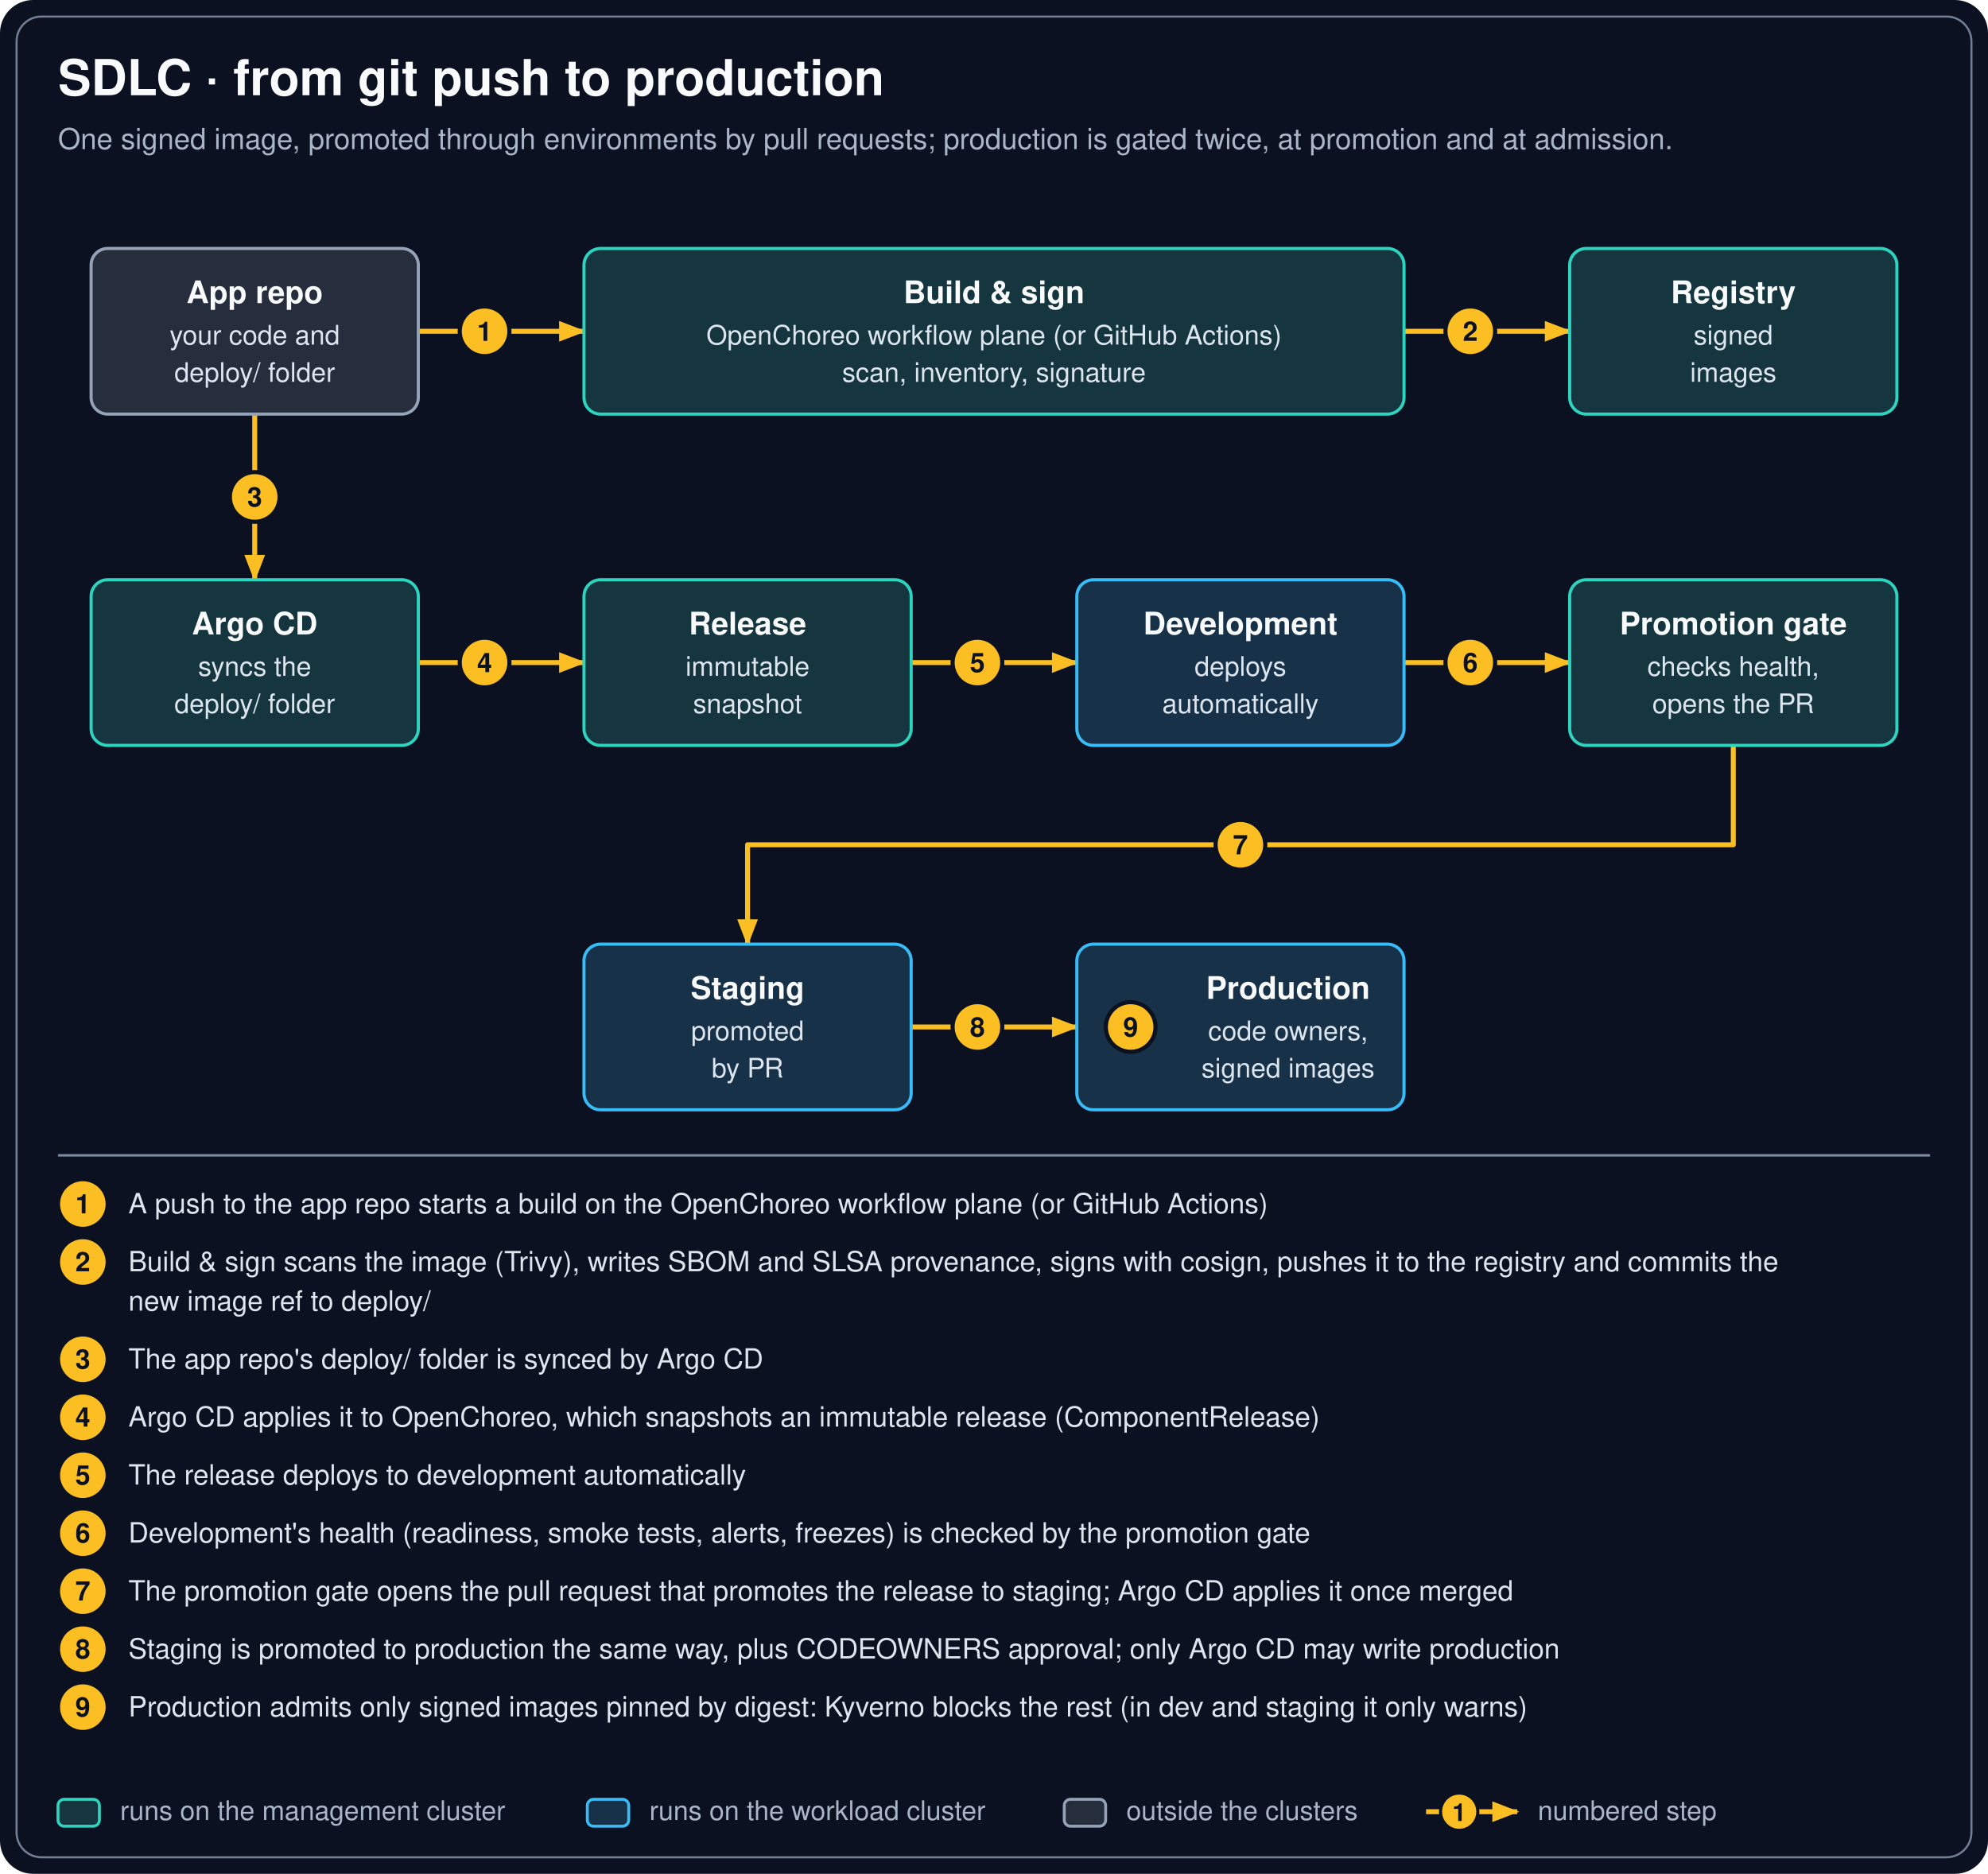
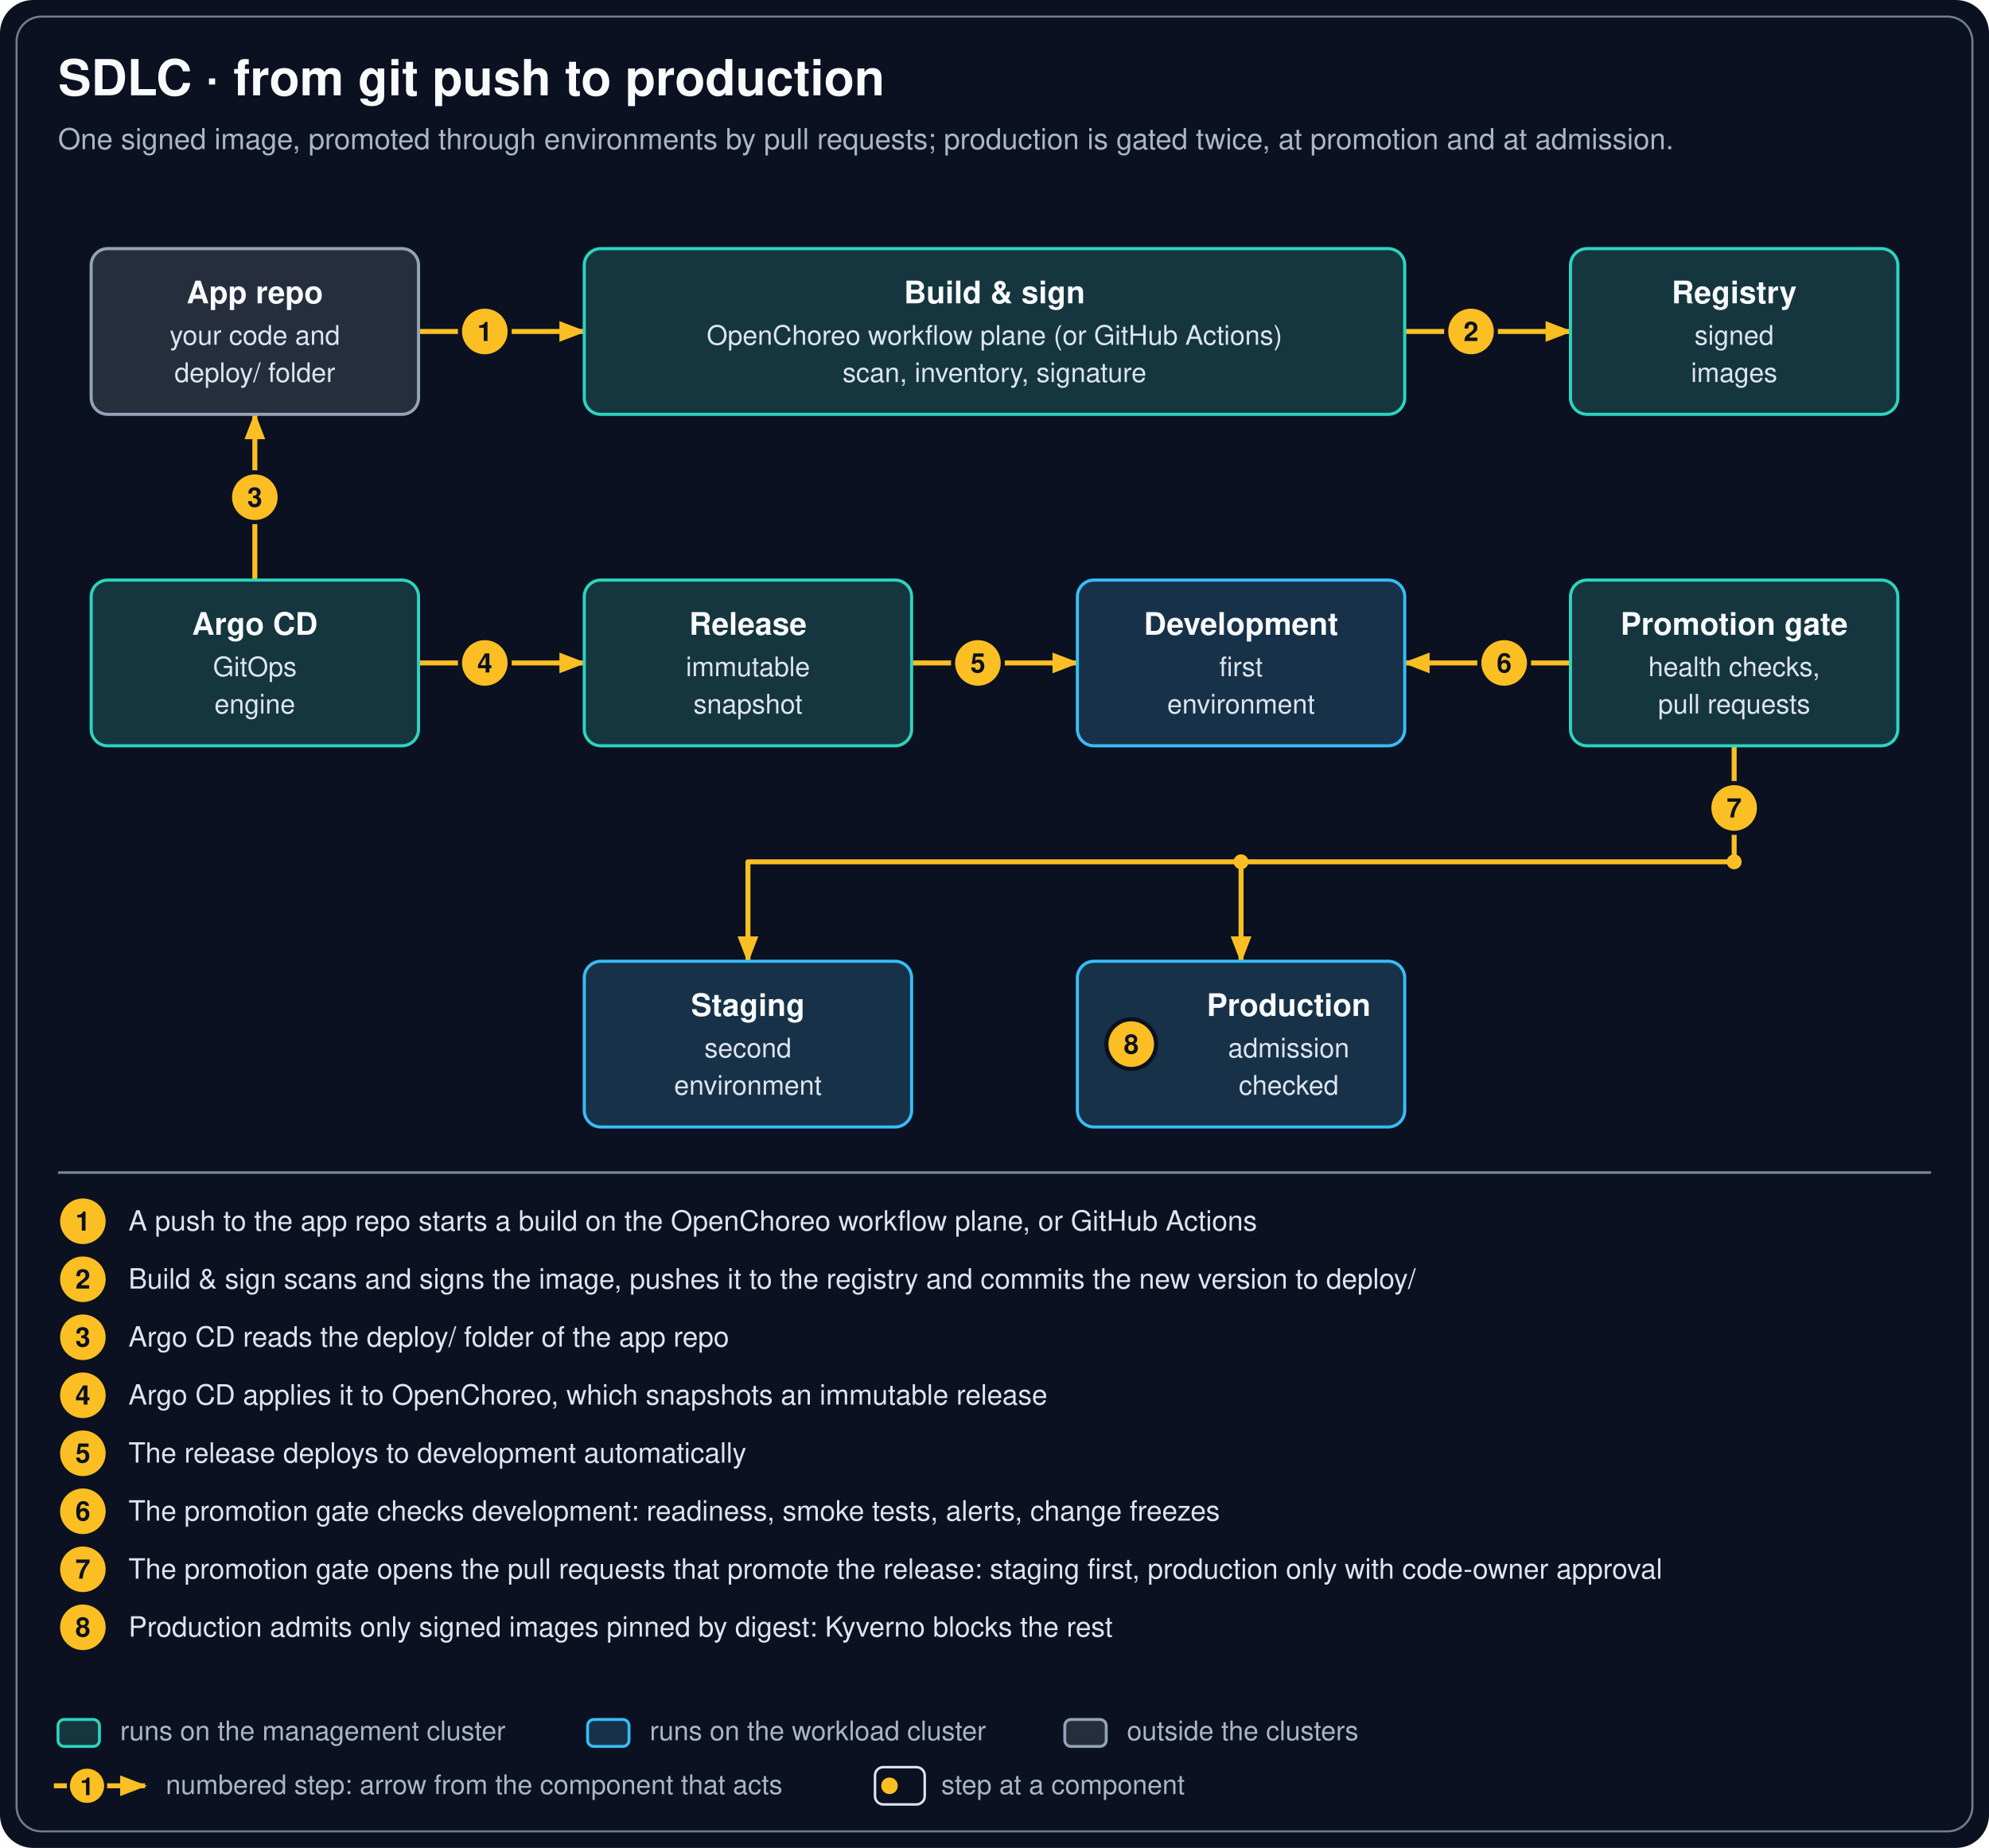
- <svg xmlns="http://www.w3.org/2000/svg" width="960" height="905" viewBox="0 0 960 905" role="img" aria-label="SDLC · from git push to production">
-   <style>.s{font-family:'Segoe UI','Helvetica Neue',Helvetica,Arial,'Liberation Sans',sans-serif}.m{font-family:'JetBrains Mono',SFMono-Regular,Menlo,Consolas,'Liberation Mono',monospace}.fx{fill:none;stroke-width:3.4;stroke-linecap:round;stroke-dasharray:4 10;opacity:0;animation:fxdash .9s linear infinite,fxseq 11.30s linear infinite both}@keyframes fxdash{to{stroke-dashoffset:-14}}@keyframes fxseq{0%{opacity:0}3%{opacity:1}23.4%{opacity:1}28.4%{opacity:0}100%{opacity:0}}@media (prefers-reduced-motion:reduce){.fx{animation:none;opacity:0}}</style>
+ <svg xmlns="http://www.w3.org/2000/svg" width="960" height="892" viewBox="0 0 960 892" role="img" aria-label="SDLC · from git push to production">
+   <style>.s{font-family:'Segoe UI','Helvetica Neue',Helvetica,Arial,'Liberation Sans',sans-serif}.m{font-family:'JetBrains Mono',SFMono-Regular,Menlo,Consolas,'Liberation Mono',monospace}.fx{fill:none;stroke-width:3.4;stroke-linecap:round;stroke-dasharray:4 10;opacity:0;animation:fxdash .9s linear infinite,fxseq 10.20s linear infinite both}@keyframes fxdash{to{stroke-dashoffset:-14}}@keyframes fxseq{0%{opacity:0}3%{opacity:1}25.9%{opacity:1}30.9%{opacity:0}100%{opacity:0}}@media (prefers-reduced-motion:reduce){.fx{animation:none;opacity:0}}</style>
  <defs>
    <marker id="ahfbbf24" markerWidth="13" markerHeight="10" refX="12" refY="5" orient="auto" markerUnits="userSpaceOnUse">
      <path d="M0,0 L13,5 L0,10 z" fill="#fbbf24" />
    </marker>
    <marker id="asfbbf24" markerWidth="13" markerHeight="10" refX="1" refY="5" orient="auto" markerUnits="userSpaceOnUse">
      <path d="M13,0 L0,5 L13,10 z" fill="#fbbf24" />
    </marker>
  </defs>
-   <rect width="960" height="905" rx="16" fill="#0b1120" />
-   <rect x="8" y="8" width="944" height="889" rx="12" fill="none" stroke="#8b9ab0" stroke-opacity=".8" />
+   <rect width="960" height="892" rx="16" fill="#0b1120" />
+   <rect x="8" y="8" width="944" height="876" rx="12" fill="none" stroke="#8b9ab0" stroke-opacity=".8" />
  <path d="M 202.0 160.0 L 282.0 160.0" fill="none" stroke="#fbbf24" stroke-width="2.4" stroke-linejoin="round" marker-end="url(#ahfbbf24)" />
  <path d="M 678.0 160.0 L 758.0 160.0" fill="none" stroke="#fbbf24" stroke-width="2.4" stroke-linejoin="round" marker-end="url(#ahfbbf24)" />
-   <path d="M 123.0 200.0 L 123.0 280.0" fill="none" stroke="#fbbf24" stroke-width="2.4" stroke-linejoin="round" marker-end="url(#ahfbbf24)" />
+   <path d="M 123.0 280.0 L 123.0 200.0" fill="none" stroke="#fbbf24" stroke-width="2.4" stroke-linejoin="round" marker-end="url(#ahfbbf24)" />
  <path d="M 202.0 320.0 L 282.0 320.0" fill="none" stroke="#fbbf24" stroke-width="2.4" stroke-linejoin="round" marker-end="url(#ahfbbf24)" />
  <path d="M 440.0 320.0 L 520.0 320.0" fill="none" stroke="#fbbf24" stroke-width="2.4" stroke-linejoin="round" marker-end="url(#ahfbbf24)" />
-   <path d="M 678.0 320.0 L 758.0 320.0" fill="none" stroke="#fbbf24" stroke-width="2.4" stroke-linejoin="round" marker-end="url(#ahfbbf24)" />
-   <path d="M 837.0 360.0 L 837.0 408.0 L 361.0 408.0 L 361.0 456.0" fill="none" stroke="#fbbf24" stroke-width="2.4" stroke-linejoin="round" marker-end="url(#ahfbbf24)" />
-   <path d="M 440.0 496.0 L 520.0 496.0" fill="none" stroke="#fbbf24" stroke-width="2.4" stroke-linejoin="round" marker-end="url(#ahfbbf24)" />
+   <path d="M 758.0 320.0 L 678.0 320.0" fill="none" stroke="#fbbf24" stroke-width="2.4" stroke-linejoin="round" marker-end="url(#ahfbbf24)" />
+   <path d="M 837.0 360.0 L 837.0 416.0" fill="none" stroke="#fbbf24" stroke-width="2.4" stroke-linejoin="round" />
+   <path d="M 837.0 416.0 L 361.0 416.0 L 361.0 464.0" fill="none" stroke="#fbbf24" stroke-width="2.4" stroke-linejoin="round" marker-end="url(#ahfbbf24)" />
+   <path d="M 599.0 416.0 L 599.0 464.0" fill="none" stroke="#fbbf24" stroke-width="2.4" stroke-linejoin="round" marker-end="url(#ahfbbf24)" />
  <path class="fx" d="M 202.0 160.0 L 282.0 160.0" stroke="#fde5a7" style="animation-delay:0s,0.00s" />
  <path class="fx" d="M 678.0 160.0 L 758.0 160.0" stroke="#fde5a7" style="animation-delay:0s,1.10s" />
-   <path class="fx" d="M 123.0 200.0 L 123.0 280.0" stroke="#fde5a7" style="animation-delay:0s,2.20s" />
+   <path class="fx" d="M 123.0 280.0 L 123.0 200.0" stroke="#fde5a7" style="animation-delay:0s,2.20s" />
  <path class="fx" d="M 202.0 320.0 L 282.0 320.0" stroke="#fde5a7" style="animation-delay:0s,3.30s" />
  <path class="fx" d="M 440.0 320.0 L 520.0 320.0" stroke="#fde5a7" style="animation-delay:0s,4.40s" />
-   <path class="fx" d="M 678.0 320.0 L 758.0 320.0" stroke="#fde5a7" style="animation-delay:0s,5.50s" />
-   <path class="fx" d="M 837.0 360.0 L 837.0 408.0 L 361.0 408.0 L 361.0 456.0" stroke="#fde5a7" style="animation-delay:0s,6.60s" />
-   <path class="fx" d="M 440.0 496.0 L 520.0 496.0" stroke="#fde5a7" style="animation-delay:0s,7.70s" />
+   <path class="fx" d="M 758.0 320.0 L 678.0 320.0" stroke="#fde5a7" style="animation-delay:0s,5.50s" />
+   <path class="fx" d="M 837.0 360.0 L 837.0 416.0" stroke="#fde5a7" style="animation-delay:0s,6.60s" />
+   <path class="fx" d="M 837.0 416.0 L 361.0 416.0 L 361.0 464.0" stroke="#fde5a7" style="animation-delay:0s,6.60s" />
+   <path class="fx" d="M 599.0 416.0 L 599.0 464.0" stroke="#fde5a7" style="animation-delay:0s,6.60s" />
  <rect x="44" y="120" width="158" height="80" rx="8" fill="#262e3e" stroke="#94a3b8" stroke-width="1.5" />
  <text class="s" x="123.0" y="146.4" font-size="15" fill="#f8fafc" font-weight="600" text-anchor="middle">App repo</text>
  <text class="s" x="123.0" y="166.4" font-size="13" fill="#dde5ef" text-anchor="middle">your code and</text>
  <text class="s" x="123.0" y="184.4" font-size="13" fill="#dde5ef" text-anchor="middle">deploy/ folder</text>
  <rect x="282" y="120" width="396" height="80" rx="8" fill="#15363f" stroke="#2dd4bf" stroke-width="1.5" />
  <text class="s" x="480.0" y="146.4" font-size="15" fill="#f8fafc" font-weight="600" text-anchor="middle">Build &amp; sign</text>
  <text class="s" x="480.0" y="166.4" font-size="13" fill="#dde5ef" text-anchor="middle">OpenChoreo workflow plane (or GitHub Actions)</text>
  <text class="s" x="480.0" y="184.4" font-size="13" fill="#dde5ef" text-anchor="middle">scan, inventory, signature</text>
  <rect x="758" y="120" width="158" height="80" rx="8" fill="#15363f" stroke="#2dd4bf" stroke-width="1.5" />
  <text class="s" x="837.0" y="146.4" font-size="15" fill="#f8fafc" font-weight="600" text-anchor="middle">Registry</text>
  <text class="s" x="837.0" y="166.4" font-size="13" fill="#dde5ef" text-anchor="middle">signed</text>
  <text class="s" x="837.0" y="184.4" font-size="13" fill="#dde5ef" text-anchor="middle">images</text>
  <rect x="44" y="280" width="158" height="80" rx="8" fill="#15363f" stroke="#2dd4bf" stroke-width="1.5" />
  <text class="s" x="123.0" y="306.4" font-size="15" fill="#f8fafc" font-weight="600" text-anchor="middle">Argo CD</text>
-   <text class="s" x="123.0" y="326.4" font-size="13" fill="#dde5ef" text-anchor="middle">syncs the</text>
-   <text class="s" x="123.0" y="344.4" font-size="13" fill="#dde5ef" text-anchor="middle">deploy/ folder</text>
+   <text class="s" x="123.0" y="326.4" font-size="13" fill="#dde5ef" text-anchor="middle">GitOps</text>
+   <text class="s" x="123.0" y="344.4" font-size="13" fill="#dde5ef" text-anchor="middle">engine</text>
  <rect x="282" y="280" width="158" height="80" rx="8" fill="#15363f" stroke="#2dd4bf" stroke-width="1.5" />
  <text class="s" x="361.0" y="306.4" font-size="15" fill="#f8fafc" font-weight="600" text-anchor="middle">Release</text>
  <text class="s" x="361.0" y="326.4" font-size="13" fill="#dde5ef" text-anchor="middle">immutable</text>
  <text class="s" x="361.0" y="344.4" font-size="13" fill="#dde5ef" text-anchor="middle">snapshot</text>
  <rect x="520" y="280" width="158" height="80" rx="8" fill="#173248" stroke="#38bdf8" stroke-width="1.5" />
  <text class="s" x="599.0" y="306.4" font-size="15" fill="#f8fafc" font-weight="600" text-anchor="middle">Development</text>
-   <text class="s" x="599.0" y="326.4" font-size="13" fill="#dde5ef" text-anchor="middle">deploys</text>
-   <text class="s" x="599.0" y="344.4" font-size="13" fill="#dde5ef" text-anchor="middle">automatically</text>
+   <text class="s" x="599.0" y="326.4" font-size="13" fill="#dde5ef" text-anchor="middle">first</text>
+   <text class="s" x="599.0" y="344.4" font-size="13" fill="#dde5ef" text-anchor="middle">environment</text>
  <rect x="758" y="280" width="158" height="80" rx="8" fill="#15363f" stroke="#2dd4bf" stroke-width="1.5" />
  <text class="s" x="837.0" y="306.4" font-size="15" fill="#f8fafc" font-weight="600" text-anchor="middle">Promotion gate</text>
-   <text class="s" x="837.0" y="326.4" font-size="13" fill="#dde5ef" text-anchor="middle">checks health,</text>
-   <text class="s" x="837.0" y="344.4" font-size="13" fill="#dde5ef" text-anchor="middle">opens the PR</text>
-   <rect x="282" y="456" width="158" height="80" rx="8" fill="#173248" stroke="#38bdf8" stroke-width="1.5" />
-   <text class="s" x="361.0" y="482.4" font-size="15" fill="#f8fafc" font-weight="600" text-anchor="middle">Staging</text>
-   <text class="s" x="361.0" y="502.4" font-size="13" fill="#dde5ef" text-anchor="middle">promoted</text>
-   <text class="s" x="361.0" y="520.4" font-size="13" fill="#dde5ef" text-anchor="middle">by PR</text>
-   <rect x="520" y="456" width="158" height="80" rx="8" fill="#173248" stroke="#38bdf8" stroke-width="1.5" />
-   <text class="s" x="622.0" y="482.4" font-size="15" fill="#f8fafc" font-weight="600" text-anchor="middle">Production</text>
-   <text class="s" x="622.0" y="502.4" font-size="13" fill="#dde5ef" text-anchor="middle">code owners,</text>
-   <text class="s" x="622.0" y="520.4" font-size="13" fill="#dde5ef" text-anchor="middle">signed images</text>
+   <text class="s" x="837.0" y="326.4" font-size="13" fill="#dde5ef" text-anchor="middle">health checks,</text>
+   <text class="s" x="837.0" y="344.4" font-size="13" fill="#dde5ef" text-anchor="middle">pull requests</text>
+   <rect x="282" y="464" width="158" height="80" rx="8" fill="#173248" stroke="#38bdf8" stroke-width="1.5" />
+   <text class="s" x="361.0" y="490.4" font-size="15" fill="#f8fafc" font-weight="600" text-anchor="middle">Staging</text>
+   <text class="s" x="361.0" y="510.4" font-size="13" fill="#dde5ef" text-anchor="middle">second</text>
+   <text class="s" x="361.0" y="528.4" font-size="13" fill="#dde5ef" text-anchor="middle">environment</text>
+   <rect x="520" y="464" width="158" height="80" rx="8" fill="#173248" stroke="#38bdf8" stroke-width="1.5" />
+   <text class="s" x="622.0" y="490.4" font-size="15" fill="#f8fafc" font-weight="600" text-anchor="middle">Production</text>
+   <text class="s" x="622.0" y="510.4" font-size="13" fill="#dde5ef" text-anchor="middle">admission</text>
+   <text class="s" x="622.0" y="528.4" font-size="13" fill="#dde5ef" text-anchor="middle">checked</text>
  <text class="s" x="28.0" y="46.0" font-size="24" fill="#f8fafc" font-weight="700">SDLC · from git push to production</text>
  <text class="s" x="28.0" y="72.0" font-size="14" fill="#aab6c8">One signed image, promoted through environments by pull requests; production is gated twice, at promotion and at admission.</text>
-   <circle cx="546.0" cy="496.0" r="12" fill="#fbbf24" stroke="#0b1120" stroke-width="2" />
-   <text class="s" x="546.0" y="500.6" font-size="13" font-weight="700" fill="#0b1120" text-anchor="middle">9</text>
+   <circle cx="546.0" cy="504.0" r="12" fill="#fbbf24" stroke="#0b1120" stroke-width="2" />
+   <text class="s" x="546.0" y="508.6" font-size="13" font-weight="700" fill="#0b1120" text-anchor="middle">8</text>
  <circle cx="234.0" cy="160.0" r="12" fill="#fbbf24" stroke="#0b1120" stroke-width="2" />
  <text class="s" x="234.0" y="164.6" font-size="13" font-weight="700" fill="#0b1120" text-anchor="middle">1</text>
  <circle cx="710.0" cy="160.0" r="12" fill="#fbbf24" stroke="#0b1120" stroke-width="2" />
  <text class="s" x="710.0" y="164.6" font-size="13" font-weight="700" fill="#0b1120" text-anchor="middle">2</text>
  <circle cx="123.0" cy="240.0" r="12" fill="#fbbf24" stroke="#0b1120" stroke-width="2" />
  <text class="s" x="123.0" y="244.6" font-size="13" font-weight="700" fill="#0b1120" text-anchor="middle">3</text>
  <circle cx="234.0" cy="320.0" r="12" fill="#fbbf24" stroke="#0b1120" stroke-width="2" />
  <text class="s" x="234.0" y="324.6" font-size="13" font-weight="700" fill="#0b1120" text-anchor="middle">4</text>
  <circle cx="472.0" cy="320.0" r="12" fill="#fbbf24" stroke="#0b1120" stroke-width="2" />
  <text class="s" x="472.0" y="324.6" font-size="13" font-weight="700" fill="#0b1120" text-anchor="middle">5</text>
-   <circle cx="710.0" cy="320.0" r="12" fill="#fbbf24" stroke="#0b1120" stroke-width="2" />
-   <text class="s" x="710.0" y="324.6" font-size="13" font-weight="700" fill="#0b1120" text-anchor="middle">6</text>
-   <circle cx="599.0" cy="408.0" r="12" fill="#fbbf24" stroke="#0b1120" stroke-width="2" />
-   <text class="s" x="599.0" y="412.6" font-size="13" font-weight="700" fill="#0b1120" text-anchor="middle">7</text>
-   <circle cx="472.0" cy="496.0" r="12" fill="#fbbf24" stroke="#0b1120" stroke-width="2" />
-   <text class="s" x="472.0" y="500.6" font-size="13" font-weight="700" fill="#0b1120" text-anchor="middle">8</text>
-   <line x1="28" y1="558" x2="932" y2="558" stroke="#7c8aa0" stroke-width="1.2" />
-   <circle cx="40" cy="581.5" r="11" fill="#fbbf24" />
-   <text class="s" x="40" y="586" font-size="13" font-weight="700" fill="#0b1120" text-anchor="middle">1</text>
-   <text class="s" x="62.0" y="586.0" font-size="13.5" fill="#dde5ef">A push to the app repo starts a build on the OpenChoreo workflow plane (or GitHub Actions)</text>
-   <circle cx="40" cy="609.5" r="11" fill="#fbbf24" />
-   <text class="s" x="40" y="614" font-size="13" font-weight="700" fill="#0b1120" text-anchor="middle">2</text>
-   <text class="s" x="62.0" y="614.0" font-size="13.5" fill="#dde5ef">Build &amp; sign scans the image (Trivy), writes SBOM and SLSA provenance, signs with cosign, pushes it to the registry and commits the</text>
-   <text class="s" x="62.0" y="633.0" font-size="13.5" fill="#dde5ef">new image ref to deploy/</text>
-   <circle cx="40" cy="656.5" r="11" fill="#fbbf24" />
-   <text class="s" x="40" y="661" font-size="13" font-weight="700" fill="#0b1120" text-anchor="middle">3</text>
-   <text class="s" x="62.0" y="661.0" font-size="13.5" fill="#dde5ef">The app repo's deploy/ folder is synced by Argo CD</text>
-   <circle cx="40" cy="684.5" r="11" fill="#fbbf24" />
-   <text class="s" x="40" y="689" font-size="13" font-weight="700" fill="#0b1120" text-anchor="middle">4</text>
-   <text class="s" x="62.0" y="689.0" font-size="13.5" fill="#dde5ef">Argo CD applies it to OpenChoreo, which snapshots an immutable release (ComponentRelease)</text>
-   <circle cx="40" cy="712.5" r="11" fill="#fbbf24" />
-   <text class="s" x="40" y="717" font-size="13" font-weight="700" fill="#0b1120" text-anchor="middle">5</text>
-   <text class="s" x="62.0" y="717.0" font-size="13.5" fill="#dde5ef">The release deploys to development automatically</text>
-   <circle cx="40" cy="740.5" r="11" fill="#fbbf24" />
-   <text class="s" x="40" y="745" font-size="13" font-weight="700" fill="#0b1120" text-anchor="middle">6</text>
-   <text class="s" x="62.0" y="745.0" font-size="13.5" fill="#dde5ef">Development's health (readiness, smoke tests, alerts, freezes) is checked by the promotion gate</text>
-   <circle cx="40" cy="768.5" r="11" fill="#fbbf24" />
-   <text class="s" x="40" y="773" font-size="13" font-weight="700" fill="#0b1120" text-anchor="middle">7</text>
-   <text class="s" x="62.0" y="773.0" font-size="13.5" fill="#dde5ef">The promotion gate opens the pull request that promotes the release to staging; Argo CD applies it once merged</text>
-   <circle cx="40" cy="796.5" r="11" fill="#fbbf24" />
-   <text class="s" x="40" y="801" font-size="13" font-weight="700" fill="#0b1120" text-anchor="middle">8</text>
-   <text class="s" x="62.0" y="801.0" font-size="13.5" fill="#dde5ef">Staging is promoted to production the same way, plus CODEOWNERS approval; only Argo CD may write production</text>
-   <circle cx="40" cy="824.5" r="11" fill="#fbbf24" />
-   <text class="s" x="40" y="829" font-size="13" font-weight="700" fill="#0b1120" text-anchor="middle">9</text>
-   <text class="s" x="62.0" y="829.0" font-size="13.5" fill="#dde5ef">Production admits only signed images pinned by digest: Kyverno blocks the rest (in dev and staging it only warns)</text>
-   <rect x="28" y="869" width="20" height="13" rx="3" fill="#15363f" stroke="#2dd4bf" stroke-width="1.4" />
-   <text class="s" x="58.0" y="879.0" font-size="13" fill="#aab6c8">runs on the management cluster</text>
-   <rect x="283.605" y="869" width="20" height="13" rx="3" fill="#173248" stroke="#38bdf8" stroke-width="1.4" />
-   <text class="s" x="313.6" y="879.0" font-size="13" fill="#aab6c8">runs on the workload cluster</text>
-   <rect x="513.924" y="869" width="20" height="13" rx="3" fill="#262e3e" stroke="#94a3b8" stroke-width="1.4" />
-   <text class="s" x="543.9" y="879.0" font-size="13" fill="#aab6c8">outside the clusters</text>
-   <path d="M 688.639 875 L 732.639 875" stroke="#fbbf24" stroke-width="2.4" marker-end="url(#ahfbbf24)" />
-   <circle cx="704.639" cy="875" r="9" fill="#fbbf24" stroke="#0b1120" stroke-width="1.5" />
-   <text class="s" x="704.639" y="879.5" font-size="12" font-weight="700" fill="#0b1120" text-anchor="middle">1</text>
-   <text class="s" x="742.6" y="879.0" font-size="13" fill="#aab6c8">numbered step</text>
+   <circle cx="726.0" cy="320.0" r="12" fill="#fbbf24" stroke="#0b1120" stroke-width="2" />
+   <text class="s" x="726.0" y="324.6" font-size="13" font-weight="700" fill="#0b1120" text-anchor="middle">6</text>
+   <circle cx="837.0" cy="390.0" r="12" fill="#fbbf24" stroke="#0b1120" stroke-width="2" />
+   <text class="s" x="837.0" y="394.6" font-size="13" font-weight="700" fill="#0b1120" text-anchor="middle">7</text>
+   <circle cx="837.0" cy="416.0" r="3.6" fill="#fbbf24" />
+   <circle cx="599.0" cy="416.0" r="3.6" fill="#fbbf24" />
+   <line x1="28" y1="566" x2="932" y2="566" stroke="#7c8aa0" stroke-width="1.2" />
+   <circle cx="40" cy="589.5" r="11" fill="#fbbf24" />
+   <text class="s" x="40" y="594" font-size="13" font-weight="700" fill="#0b1120" text-anchor="middle">1</text>
+   <text class="s" x="62.0" y="594.0" font-size="13.5" fill="#dde5ef">A push to the app repo starts a build on the OpenChoreo workflow plane, or GitHub Actions</text>
+   <circle cx="40" cy="617.5" r="11" fill="#fbbf24" />
+   <text class="s" x="40" y="622" font-size="13" font-weight="700" fill="#0b1120" text-anchor="middle">2</text>
+   <text class="s" x="62.0" y="622.0" font-size="13.5" fill="#dde5ef">Build &amp; sign scans and signs the image, pushes it to the registry and commits the new version to deploy/</text>
+   <circle cx="40" cy="645.5" r="11" fill="#fbbf24" />
+   <text class="s" x="40" y="650" font-size="13" font-weight="700" fill="#0b1120" text-anchor="middle">3</text>
+   <text class="s" x="62.0" y="650.0" font-size="13.5" fill="#dde5ef">Argo CD reads the deploy/ folder of the app repo</text>
+   <circle cx="40" cy="673.5" r="11" fill="#fbbf24" />
+   <text class="s" x="40" y="678" font-size="13" font-weight="700" fill="#0b1120" text-anchor="middle">4</text>
+   <text class="s" x="62.0" y="678.0" font-size="13.5" fill="#dde5ef">Argo CD applies it to OpenChoreo, which snapshots an immutable release</text>
+   <circle cx="40" cy="701.5" r="11" fill="#fbbf24" />
+   <text class="s" x="40" y="706" font-size="13" font-weight="700" fill="#0b1120" text-anchor="middle">5</text>
+   <text class="s" x="62.0" y="706.0" font-size="13.5" fill="#dde5ef">The release deploys to development automatically</text>
+   <circle cx="40" cy="729.5" r="11" fill="#fbbf24" />
+   <text class="s" x="40" y="734" font-size="13" font-weight="700" fill="#0b1120" text-anchor="middle">6</text>
+   <text class="s" x="62.0" y="734.0" font-size="13.5" fill="#dde5ef">The promotion gate checks development: readiness, smoke tests, alerts, change freezes</text>
+   <circle cx="40" cy="757.5" r="11" fill="#fbbf24" />
+   <text class="s" x="40" y="762" font-size="13" font-weight="700" fill="#0b1120" text-anchor="middle">7</text>
+   <text class="s" x="62.0" y="762.0" font-size="13.5" fill="#dde5ef">The promotion gate opens the pull requests that promote the release: staging first, production only with code-owner approval</text>
+   <circle cx="40" cy="785.5" r="11" fill="#fbbf24" />
+   <text class="s" x="40" y="790" font-size="13" font-weight="700" fill="#0b1120" text-anchor="middle">8</text>
+   <text class="s" x="62.0" y="790.0" font-size="13.5" fill="#dde5ef">Production admits only signed images pinned by digest: Kyverno blocks the rest</text>
+   <rect x="28" y="830" width="20" height="13" rx="3" fill="#15363f" stroke="#2dd4bf" stroke-width="1.4" />
+   <text class="s" x="58.0" y="840.0" font-size="13" fill="#aab6c8">runs on the management cluster</text>
+   <rect x="283.605" y="830" width="20" height="13" rx="3" fill="#173248" stroke="#38bdf8" stroke-width="1.4" />
+   <text class="s" x="313.6" y="840.0" font-size="13" fill="#aab6c8">runs on the workload cluster</text>
+   <rect x="513.924" y="830" width="20" height="13" rx="3" fill="#262e3e" stroke="#94a3b8" stroke-width="1.4" />
+   <text class="s" x="543.9" y="840.0" font-size="13" fill="#aab6c8">outside the clusters</text>
+   <path d="M 26 862 L 70 862" stroke="#fbbf24" stroke-width="2.4" marker-end="url(#ahfbbf24)" />
+   <circle cx="42" cy="862" r="9" fill="#fbbf24" stroke="#0b1120" stroke-width="1.5" />
+   <text class="s" x="42" y="866.5" font-size="12" font-weight="700" fill="#0b1120" text-anchor="middle">1</text>
+   <text class="s" x="80.0" y="866.0" font-size="13" fill="#aab6c8">numbered step: arrow from the component that acts</text>
+   <rect x="422.32" y="853" width="24" height="18" rx="4" fill="none" stroke="#dde5ef" stroke-width="1.2" />
+   <circle cx="429.32" cy="862" r="4" fill="#fbbf24" />
+   <text class="s" x="454.3" y="866.0" font-size="13" fill="#aab6c8">step at a component</text>
</svg>
